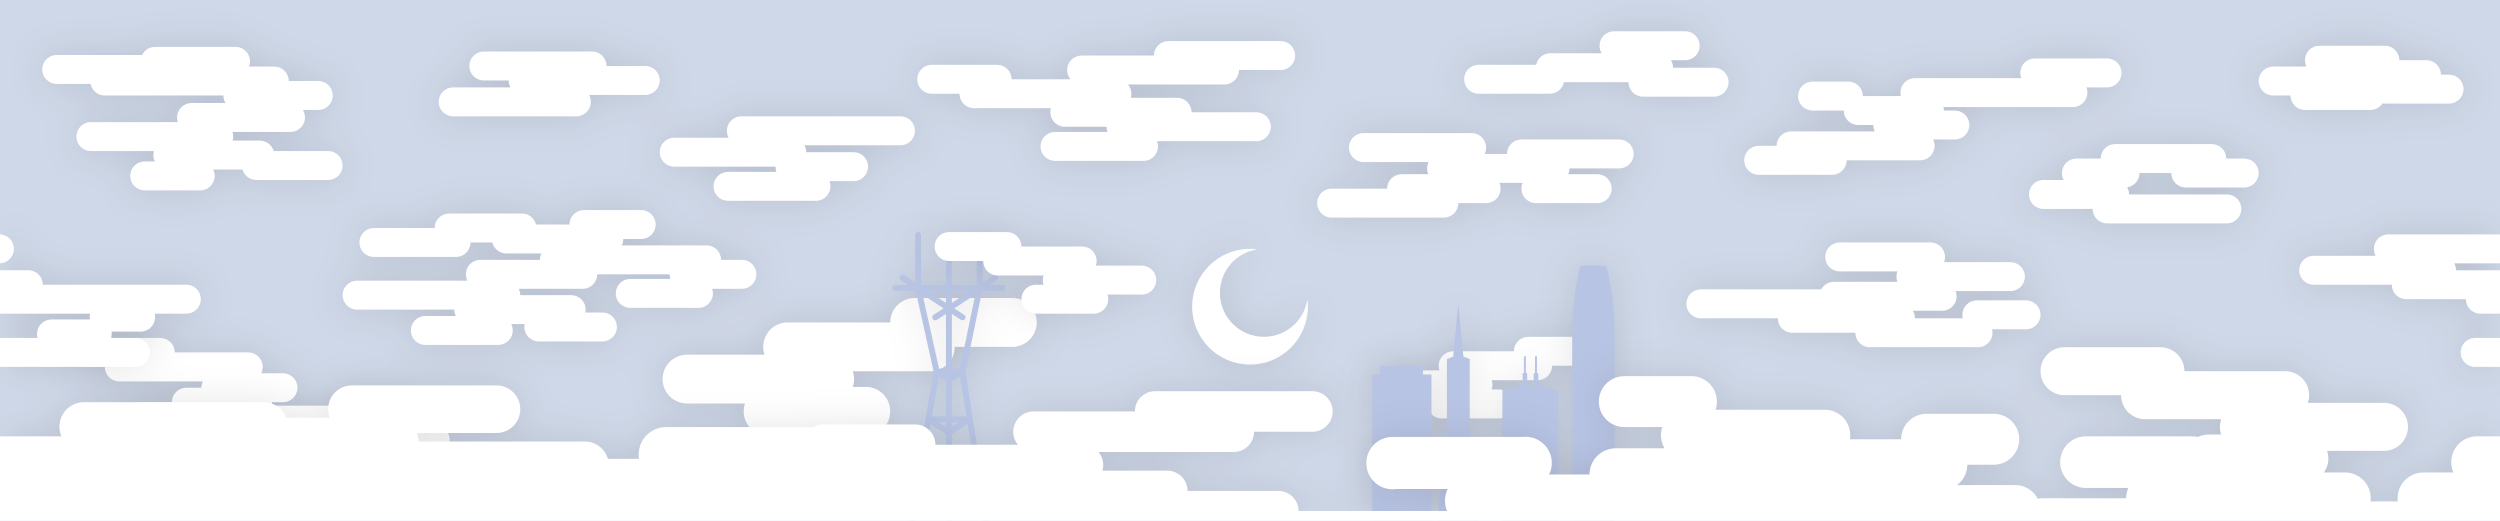
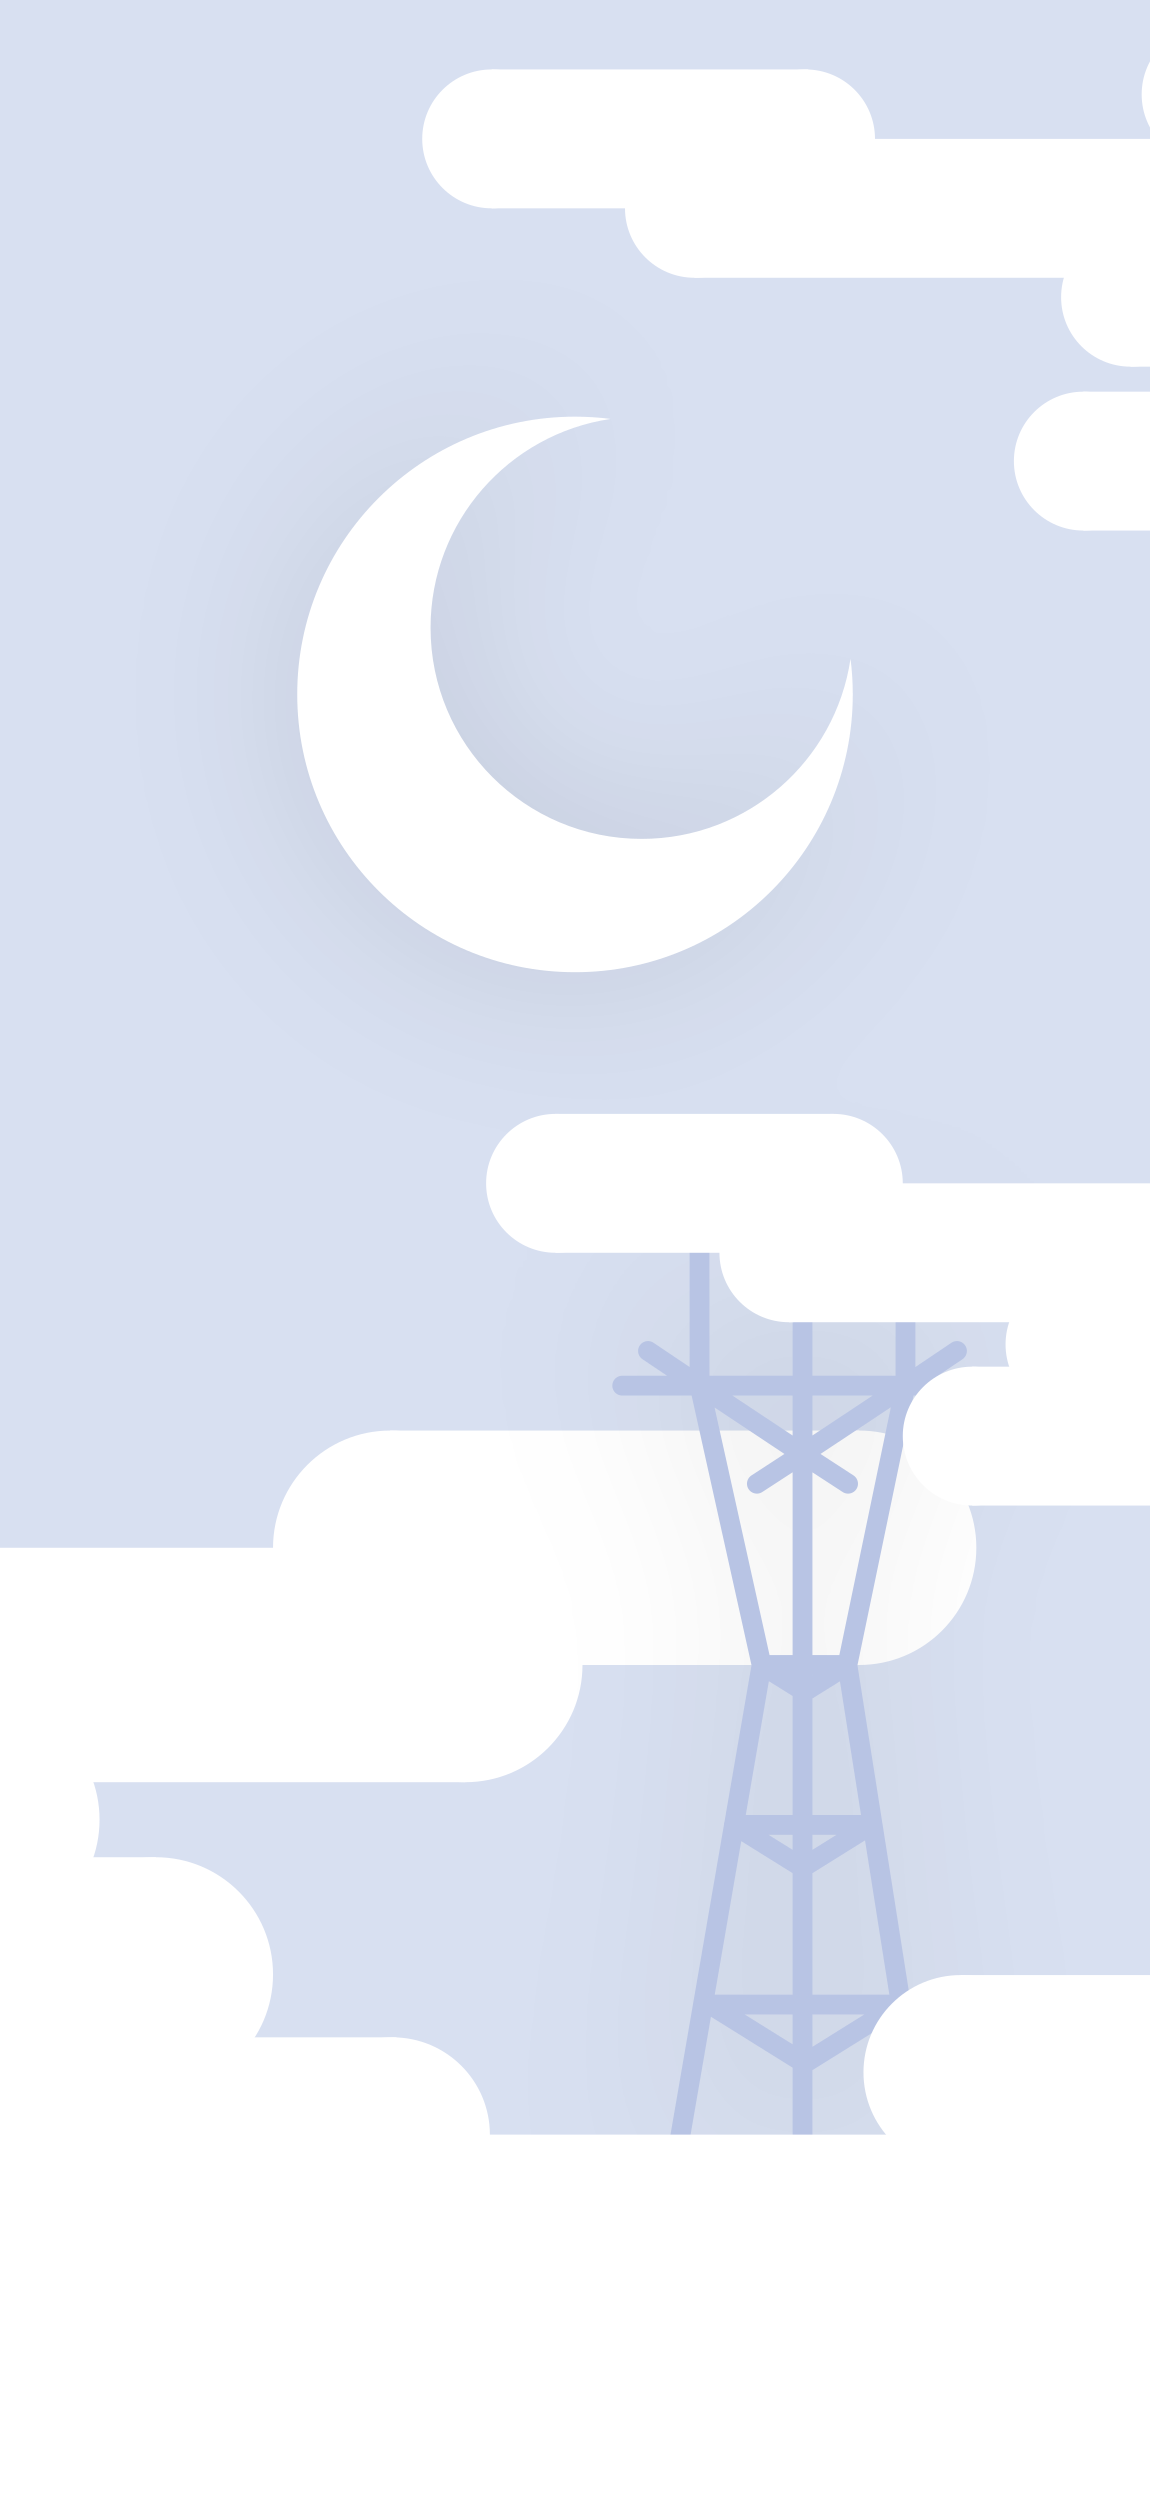
- <svg xmlns="http://www.w3.org/2000/svg" width="4320" height="900" viewBox="0 0 4320 900" fill="none">
+ <svg xmlns="http://www.w3.org/2000/svg" width="414" height="900" viewBox="0 0 414 900" fill="none">
  <g clip-path="url(#clip0)">
-     <rect width="4320" height="900" fill="#CFD8E8" />
+     <rect width="414" height="900" fill="#0057FF" fill-opacity="0.1" />
+     <circle cx="177" cy="50" r="25" fill="white" />
+     <circle cx="290" cy="50" r="25" fill="white" />
+     <circle cx="436" cy="34" r="25" fill="white" />
+     <circle cx="407" cy="107" r="25" fill="white" />
+     <circle cx="390" cy="166" r="25" fill="white" />
+     <circle cx="250" cy="75" r="25" fill="white" />
+     <rect x="407" y="82" width="194" height="50" fill="white" />
+     <rect x="250" y="50" width="247" height="50" fill="white" />
+     <rect x="177" y="25" width="114" height="50" fill="white" />
+     <rect x="390" y="141" width="153" height="50" fill="white" />
+     <circle r="42.199" transform="matrix(-1 0 0 1 56.0922 710.801)" fill="white" />
+     <circle r="42.199" transform="matrix(-1 0 0 1 309.284 557.199)" fill="white" />
+     <circle r="42.199" transform="matrix(-1 0 0 1 -6.36167 655.099)" fill="white" />
+     <circle r="42.199" transform="matrix(-1 0 0 1 140.489 557.199)" fill="white" />
+     <circle r="42.199" transform="matrix(-1 0 0 1 167.496 599.397)" fill="white" />
+     <rect width="168.794" height="84.397" transform="matrix(-1 0 0 1 56.0923 668.603)" fill="white" />
+     <rect width="168.794" height="84.397" transform="matrix(-1 0 0 1 309.284 515)" fill="white" />
+     <rect width="246.44" height="84.397" transform="matrix(-1 0 0 1 167.497 557.198)" fill="white" />
    <g filter="url(#filter0_d)">
-       <path fill-rule="evenodd" clip-rule="evenodd" d="M2912 54C2925.81 54 2937 65.193 2937 79C2937 92.807 2925.81 104 2912 104H2887.36C2889.67 107.788 2891 112.238 2891 117H2962C2975.81 117 2987 128.193 2987 142C2987 155.807 2975.81 167 2962 167H2839C2825.19 167 2814 155.807 2814 142H2702.5C2700.18 153.411 2690.09 162 2678 162H2555C2541.19 162 2530 150.807 2530 137C2530 123.193 2541.19 112 2555 112H2654.5C2656.82 100.589 2666.91 92 2679 92H2767.64C2765.33 88.212 2764 83.761 2764 79C2764 65.193 2775.19 54 2789 54H2912Z" fill="white" />
-       <path fill-rule="evenodd" clip-rule="evenodd" d="M3822 249C3835.81 249 3847 260.193 3847 274H3878C3891.81 274 3903 285.193 3903 299C3903 312.807 3891.81 324 3878 324H3777C3763.19 324 3752 312.807 3752 299H3697C3697 311.522 3687.79 321.895 3675.78 323.716C3677.83 327.344 3679 331.535 3679 336H3848C3861.81 336 3873 347.193 3873 361C3873 374.807 3861.81 386 3848 386H3641C3627.19 386 3616 374.807 3616 361H3531C3517.19 361 3506 349.807 3506 336C3506 322.193 3517.19 311 3531 311H3566.06C3564.11 307.438 3563 303.349 3563 299C3563 285.193 3574.19 274 3588 274H3630C3630 260.193 3641.19 249 3655 249H3822Z" fill="white" />
-       <path fill-rule="evenodd" clip-rule="evenodd" d="M4121 79C4134.81 79 4146 90.193 4146 104H4193C4206.81 104 4218 115.193 4218 129H4232C4245.81 129 4257 140.193 4257 154C4257 167.807 4245.81 179 4232 179H4120C4118.93 179 4117.88 178.933 4116.85 178.803C4112.37 185.551 4104.7 190 4096 190H3983C3969.19 190 3958 178.807 3958 165H3928C3914.19 165 3903 153.807 3903 140C3903 126.193 3914.19 115 3928 115H3985.54C3983.91 111.681 3983 107.947 3983 104C3983 90.193 3994.19 79 4008 79H4121Z" fill="white" />
-       <path fill-rule="evenodd" clip-rule="evenodd" d="M2213 121C2226.81 121 2238 109.807 2238 96C2238 82.193 2226.81 71 2213 71H2019C2005.19 71 1994 82.193 1994 96H1869C1855.19 96 1844 107.193 1844 121C1844 127.086 1846.17 132.664 1849.79 137H1748C1748 123.528 1737.34 112.545 1724 112.02V112H1723H1610C1596.19 112 1585 123.193 1585 137C1585 150.807 1596.19 162 1610 162H1658C1658 175.807 1669.19 187 1683 187H1815.99C1815.35 189.221 1815 191.57 1815 194C1815 207.807 1826.19 219 1840 219H1912C1912 222.173 1912.59 225.207 1913.67 228H1823C1809.19 228 1798 239.193 1798 253C1798 266.807 1809.19 278 1823 278H1976C1989.81 278 2001 266.807 2001 253C2001 249.827 2000.41 246.793 1999.33 244H2171C2184.81 244 2196 232.807 2196 219C2196 205.193 2184.81 194 2171 194H2059C2059 180.193 2047.81 169 2034 169H1954.01C1954.65 166.779 1955 164.43 1955 162C1955 155.914 1952.83 150.336 1949.21 146H2116C2129.81 146 2141 134.807 2141 121H2213Z" fill="white" />
-       <path fill-rule="evenodd" clip-rule="evenodd" d="M2468.54 280H2356C2342.19 280 2331 268.807 2331 255C2331 241.193 2342.19 230 2356 230H2543H2544V230.02C2557.34 230.545 2568 241.528 2568 255C2568 258.947 2567.09 262.681 2565.46 266H2604C2604 252.193 2615.19 241 2629 241H2798C2811.81 241 2823 252.193 2823 266C2823 279.807 2811.81 291 2798 291H2712C2712 294.556 2711.26 297.938 2709.92 301H2760C2773.81 301 2785 312.193 2785 326C2785 339.807 2773.81 351 2760 351H2654C2640.19 351 2629 339.807 2629 326C2629 322.444 2629.74 319.062 2631.08 316H2590.92C2592.26 319.062 2593 322.444 2593 326C2593 339.807 2581.81 351 2568 351H2520C2520 364.807 2508.81 376 2495 376H2301C2287.19 376 2276 364.807 2276 351C2276 337.193 2287.19 326 2301 326H2397C2397 312.193 2408.19 301 2422 301H2468.08C2466.74 297.938 2466 294.556 2466 291C2466 287.053 2466.91 283.319 2468.54 280Z" fill="white" />
-       <path fill-rule="evenodd" clip-rule="evenodd" d="M2741 582H2641C2627.19 582 2616 593.193 2616 607H2511C2497.19 607 2486 618.193 2486 632C2486 634.798 2486.46 637.488 2487.31 640H2408C2394.19 640 2383 651.193 2383 665C2383 678.807 2394.19 690 2408 690H2467.31C2466.46 692.512 2466 695.202 2466 698C2466 711.807 2477.19 723 2491 723H2591C2604.81 723 2616 711.807 2616 698C2616 684.193 2604.81 673 2591 673H2577.69C2578.54 670.488 2579 667.798 2579 665C2579 662.202 2578.54 659.512 2577.69 657H2657C2670.81 657 2682 645.807 2682 632H2741C2754.81 632 2766 620.807 2766 607C2766 593.193 2754.81 582 2741 582Z" fill="white" />
-       <path fill-rule="evenodd" clip-rule="evenodd" d="M1749.28 599.397C1772.59 599.397 1791.48 580.504 1791.48 557.199C1791.48 533.893 1772.59 515 1749.28 515H1580.49H1580.49C1557.18 515 1538.29 533.893 1538.29 557.199L1361.06 557.199C1337.75 557.199 1318.86 576.092 1318.86 599.397C1318.86 604.12 1319.63 608.661 1321.06 612.901H1187.2H1187.2C1163.89 612.901 1145 631.794 1145 655.099C1145 678.405 1163.89 697.298 1187.2 697.298H1287.31C1285.88 701.537 1285.1 706.079 1285.1 710.801C1285.1 734.107 1303.99 753 1327.3 753H1496.09C1519.4 753 1538.29 734.107 1538.29 710.801C1538.29 687.496 1519.4 668.603 1496.09 668.603H1473.63C1475.06 664.363 1475.84 659.822 1475.84 655.099C1475.84 650.377 1475.06 645.835 1473.63 641.596H1607.5C1630.8 641.596 1649.7 622.703 1649.7 599.397L1749.28 599.397Z" fill="white" />
-       <path fill-rule="evenodd" clip-rule="evenodd" d="M432 106C432 92.193 420.807 81 407 81H268C258.14 81 249.613 86.708 245.544 95H98C84.193 95 73 106.193 73 120C73 133.807 84.193 145 98 145H156.5C158.816 156.411 168.905 165 181 165H386C386 169.762 387.331 174.212 389.642 178H331C317.193 178 306 189.193 306 203C306 205.798 306.46 208.488 307.307 211H157C143.193 211 132 222.193 132 236C132 249.807 143.193 261 157 261H265.993C265.347 263.221 265 265.57 265 268C265 271.947 265.915 275.681 267.544 279H250C236.193 279 225 290.193 225 304C225 317.807 236.193 329 250 329H346C359.807 329 371 317.807 371 304C371 300.053 370.085 296.319 368.456 293H418.993C422.021 303.4 431.623 311 443 311H567C580.807 311 592 299.807 592 286C592 272.193 580.807 261 567 261H473.007C469.979 250.6 460.377 243 449 243H402.007C402.653 240.779 403 238.43 403 236C403 233.202 402.54 230.512 401.693 228H502C515.807 228 527 216.807 527 203C527 198.238 525.669 193.788 523.358 190H550C563.807 190 575 178.807 575 165C575 151.193 563.807 140 550 140H499C499 126.193 487.807 115 474 115H430.331C431.409 112.207 432 109.173 432 106Z" fill="white" />
-       <path fill-rule="evenodd" clip-rule="evenodd" d="M1108 363C1121.81 363 1133 374.193 1133 388C1133 401.807 1121.81 413 1108 413H1077C1077 416.947 1076.09 420.681 1074.46 424H1221C1234.81 424 1246 435.193 1246 449H1282C1295.81 449 1307 460.193 1307 474C1307 487.807 1295.81 499 1282 499H1230.69C1231.54 501.512 1232 504.202 1232 507C1232 520.807 1220.81 532 1207 532H1089C1075.19 532 1064 520.807 1064 507C1064 493.193 1075.19 482 1089 482H1158.31C1157.46 479.488 1157 476.798 1157 474H1032C1032 487.807 1020.81 499 1007 499H896.456C898.085 502.319 899 506.053 899 510H987C1000.81 510 1012 521.193 1012 535C1012 536.712 1011.83 538.384 1011.5 540H1041C1054.81 540 1066 551.193 1066 565C1066 578.807 1054.81 590 1041 590H931C917.193 590 906 578.807 906 565C906 563.288 906.172 561.616 906.5 560H883.456C885.085 563.319 886 567.053 886 571C886 584.807 874.807 596 861 596H735C721.193 596 710 584.807 710 571C710 557.193 721.193 546 735 546H787.544C785.915 542.681 785 538.947 785 535H617C603.193 535 592 523.807 592 510C592 496.193 603.193 485 617 485H807.544C805.915 481.681 805 477.947 805 474C805 460.193 816.193 449 830 449H933C933 445.053 933.915 441.319 935.544 438H875C863.261 438 853.412 429.909 850.725 419H813C813 432.807 801.807 444 788 444H646C632.193 444 621 432.807 621 419C621 405.193 632.193 394 646 394H751C751 380.193 762.193 369 776 369H902C913.739 369 923.588 377.091 926.275 388H984C984 374.193 995.193 363 1009 363H1108Z" fill="white" />
-       <path fill-rule="evenodd" clip-rule="evenodd" d="M1048 114C1048 100.193 1036.81 89 1023 89H836C822.193 89 811 100.193 811 114C811 127.807 822.193 139 836 139H879C879 143.349 880.11 147.438 882.063 151H783C769.193 151 758 162.193 758 176C758 189.807 769.193 201 783 201H996C1009.81 201 1021 189.807 1021 176C1021 171.651 1019.89 167.562 1017.94 164H1115C1128.81 164 1140 152.807 1140 139C1140 125.193 1128.81 114 1115 114H1048Z" fill="white" />
-       <path fill-rule="evenodd" clip-rule="evenodd" d="M1556 201C1569.81 201 1581 212.193 1581 226C1581 239.807 1569.81 251 1556 251H1389.94C1391.89 254.562 1393 258.651 1393 263H1475C1488.81 263 1500 274.193 1500 288C1500 301.807 1488.81 313 1475 313H1433.33C1434.41 315.793 1435 318.827 1435 322C1435 335.807 1423.81 347 1410 347H1258C1244.19 347 1233 335.807 1233 322C1233 308.193 1244.19 297 1258 297H1341.67C1340.59 294.207 1340 291.173 1340 288H1165C1151.19 288 1140 276.807 1140 263C1140 249.193 1151.19 238 1165 238H1259.06C1257.11 234.438 1256 230.349 1256 226C1256 212.193 1267.19 201 1281 201H1556Z" fill="white" />
-       <path fill-rule="evenodd" clip-rule="evenodd" d="M3641 101C3654.81 101 3666 112.193 3666 126C3666 139.807 3654.81 151 3641 151H3605.33C3606.41 153.793 3607 156.827 3607 160C3607 173.807 3595.81 185 3582 185H3358.28C3358.75 186.922 3359 188.932 3359 191H3378C3391.81 191 3403 202.193 3403 216C3403 229.807 3391.81 241 3378 241H3340.46C3342.09 244.319 3343 248.053 3343 252C3343 265.807 3331.81 277 3318 277H3191C3191 290.807 3179.81 302 3166 302H3039C3025.19 302 3014 290.807 3014 277C3014 263.193 3025.19 252 3039 252H3070C3070 238.193 3081.19 227 3095 227H3239.54C3237.91 223.681 3237 219.947 3237 216H3211C3197.19 216 3186 204.807 3186 191H3132C3118.19 191 3107 179.807 3107 166C3107 152.193 3118.19 141 3132 141H3194C3207.81 141 3219 152.193 3219 166H3284.72C3284.25 164.078 3284 162.068 3284 160C3284 146.193 3295.19 135 3309 135H3492.67C3491.59 132.207 3491 129.173 3491 126C3491 112.193 3502.19 101 3516 101H3641Z" fill="white" />
-       <path fill-rule="evenodd" clip-rule="evenodd" d="M752 785C765.807 785 777 773.807 777 760C777 746.193 765.807 735 752 735H716.331C717.409 732.207 718 729.173 718 726C718 712.193 706.807 701 693 701H469.275C469.749 699.078 470 697.068 470 695H489C502.807 695 514 683.807 514 670C514 656.193 502.807 645 489 645H451.456C453.085 641.681 454 637.947 454 634C454 620.193 442.807 609 429 609H302C302 595.193 290.807 584 277 584H150C136.193 584 125 595.193 125 609C125 622.807 136.193 634 150 634H181C181 647.807 192.193 659 206 659H350.544C348.915 662.319 348 666.053 348 670H322C308.193 670 297 681.193 297 695H243C229.193 695 218 706.193 218 720C218 733.807 229.193 745 243 745H305C318.807 745 330 733.807 330 720H395.725C395.251 721.922 395 723.932 395 726C395 739.807 406.193 751 420 751H603.669C602.591 753.793 602 756.827 602 760C602 773.807 613.193 785 627 785H752Z" fill="white" />
+       <path fill-rule="evenodd" clip-rule="evenodd" d="M207 350C262.228 350 307 305.228 307 250C307 245.653 306.723 241.371 306.185 237.171C300.782 273.849 269.179 302 231 302C189.026 302 155 267.974 155 226C155 187.821 183.151 156.218 219.829 150.815C215.629 150.277 211.347 150 207 150C151.772 150 107 194.772 107 250C107 305.228 151.772 350 207 350Z" fill="white" />
+       <path d="M288.905 823L288.905 459.25M251.844 498.835L251.816 435M251.844 498.835H325.965M251.844 498.835L288.904 523.441M251.844 498.835H224M251.844 498.835L233.272 486.353M251.844 498.835L288.877 523.441M251.844 498.835L274.176 599.401M325.965 498.835L325.993 435M325.965 498.835L288.904 523.441M325.965 498.835L288.877 523.441M325.965 498.835H353.096M325.965 498.835L344.509 486.353M325.965 498.835L305.06 599.401M288.904 523.441L272.473 534.14M288.877 523.441L305.309 534.14M305.06 599.401L289.618 609.029L274.176 599.401M305.06 599.401H274.176M305.06 599.401L335.265 790.904M274.176 599.401L241.118 790.904M288.904 672.365L313.612 656.959H264.197L288.904 672.365ZM289.618 742.832L323.59 721.649H255.645L289.618 742.832Z" stroke="#B8C4E4" stroke-width="7.132" stroke-linecap="round" stroke-linejoin="round" />
    </g>
-     <g clip-path="url(#clip1)" filter="url(#filter1_d)">
-       <path fill-rule="evenodd" clip-rule="evenodd" d="M2160 630C2215.23 630 2260 585.228 2260 530C2260 525.653 2259.72 521.371 2259.18 517.171C2253.78 553.849 2222.18 582 2184 582C2142.03 582 2108 547.974 2108 506C2108 467.821 2136.15 436.218 2172.83 430.815C2168.63 430.277 2164.35 430 2160 430C2104.77 430 2060 474.772 2060 530C2060 585.228 2104.77 630 2160 630Z" fill="white" />
-       <path d="M1639.7 963L1639.7 440.812M1586.5 497.639L1586.46 406M1586.5 497.639H1692.91M1586.5 497.639L1639.7 532.963M1586.5 497.639H1546.53M1586.5 497.639L1559.84 479.721M1586.5 497.639L1639.66 532.963M1586.5 497.639L1618.56 642.008M1692.91 497.639L1692.95 406M1692.91 497.639L1639.7 532.963M1692.91 497.639L1639.66 532.963M1692.91 497.639H1731.85M1692.91 497.639L1719.53 479.721M1692.91 497.639L1662.9 642.008M1639.7 532.963L1616.11 548.322M1639.66 532.963L1663.25 548.322M1662.9 642.008L1640.73 655.831L1618.56 642.008M1662.9 642.008H1618.56M1662.9 642.008L1706.26 916.925M1618.56 642.008L1571.1 916.925M1639.7 746.753L1675.17 724.637H1604.24L1639.7 746.753ZM1640.73 847.914L1689.5 817.504H1591.96L1640.73 847.914Z" stroke="#B8C4E4" stroke-width="10.239" stroke-linecap="round" stroke-linejoin="round" />
-       <path fill-rule="evenodd" clip-rule="evenodd" d="M2775.53 459H2731.16C2722.38 488.233 2716.72 534.395 2716.72 586.337C2716.72 588.223 2716.73 590.101 2716.74 591.971H2716.72V899.607H2789.97V591.971H2789.94C2789.96 590.101 2789.97 588.223 2789.97 586.337C2789.97 534.395 2784.3 488.233 2775.53 459ZM2528.75 616.175L2539.96 620.662L2539.68 620.662V731.604L2555.58 899.607H2484.34L2500.24 731.6V620.662L2499.95 620.662L2511.16 616.175L2519.96 523.231L2528.75 616.175ZM2652.49 615.635H2655.87V644.934H2658.12V661.837H2664.88V669.725H2681.79V673.106H2693.05V899.607H2650.23H2638.96H2596.14V673.106H2607.41V669.725H2624.32V661.837H2631.08V644.934H2633.33V615.635H2636.71V644.934H2638.96V669.725H2650.23V661.837H2650.23V644.934H2652.49V615.635ZM2385.65 632.538H2458.9V647.187H2473.55V899.607L2458.9 899.607H2385.65L2371 899.607V647.187H2385.65V632.538Z" fill="#B8C4E4" />
-     </g>
-     <g clip-path="url(#clip2)" filter="url(#filter2_d)">
-       <path fill-rule="evenodd" clip-rule="evenodd" d="M1247 766H1447C1474.61 766 1497 788.386 1497 816H1707C1734.61 816 1757 838.386 1757 866C1757 871.596 1756.08 876.977 1754.39 882H1913C1940.61 882 1963 904.386 1963 932C1963 959.614 1940.61 982 1913 982H1794.39C1796.08 987.023 1797 992.404 1797 998C1797 1025.61 1774.61 1048 1747 1048H1547C1519.39 1048 1497 1025.61 1497 998C1497 970.386 1519.39 948 1547 948H1573.61C1571.92 942.977 1571 937.596 1571 932C1571 926.404 1571.92 921.023 1573.61 916H1415C1387.39 916 1365 893.614 1365 866H1247C1219.39 866 1197 843.614 1197 816C1197 788.386 1219.39 766 1247 766Z" fill="white" />
-       <path fill-rule="evenodd" clip-rule="evenodd" d="M2966.82 693.971C2966.82 669.686 2947.13 650 2922.85 650H2806.76C2782.48 650 2762.79 669.686 2762.79 693.971C2762.79 718.255 2782.48 737.941 2806.76 737.941H2872.38C2870.89 742.359 2870.08 747.091 2870.08 752.012C2870.08 776.296 2889.77 795.982 2914.05 795.982H3072.91C3072.54 798.273 3072.35 800.623 3072.35 803.018C3072.35 807.938 3073.16 812.671 3074.65 817.088H2797.97C2773.69 817.088 2754 836.775 2754 861.059C2754 885.343 2773.69 905.029 2797.97 905.029H2819.08C2819.08 929.314 2838.76 949 2863.05 949H3070.59C3094.87 949 3114.56 929.314 3114.56 905.029H3130.39C3134.7 905.029 3138.86 904.409 3142.8 903.253C3150.27 916.889 3164.75 926.135 3181.39 926.135H3482.15C3506.44 926.135 3526.12 906.449 3526.12 882.165C3526.12 857.88 3506.44 838.194 3482.15 838.194H3381.9C3392.58 830.172 3399.49 817.401 3399.49 803.018H3445.22C3469.5 803.018 3489.19 783.331 3489.19 759.047C3489.19 734.763 3469.5 715.076 3445.22 715.076H3329.14C3304.85 715.076 3285.16 734.763 3285.16 759.047H3196.66C3197.03 756.756 3197.22 754.406 3197.22 752.012C3197.22 727.727 3177.54 708.041 3153.25 708.041H2964.52C2966.01 703.623 2966.82 698.891 2966.82 693.971Z" fill="white" />
-       <path fill-rule="evenodd" clip-rule="evenodd" d="M3567.45 600H3733.25C3756.14 600 3774.69 618.557 3774.69 641.449H3948.78C3971.67 641.449 3990.23 660.006 3990.23 682.898C3990.23 687.537 3989.47 691.998 3988.06 696.162H4119.55C4142.44 696.162 4161 714.719 4161 737.611C4161 760.503 4142.44 779.06 4119.55 779.06H4021.22C4022.63 783.224 4023.39 787.685 4023.39 792.324C4023.39 815.215 4004.83 833.773 3981.94 833.773H3816.14C3793.25 833.773 3774.69 815.215 3774.69 792.324C3774.69 769.432 3793.25 750.875 3816.14 750.875H3838.21C3836.8 746.71 3836.04 742.25 3836.04 737.611C3836.04 732.972 3836.8 728.512 3838.21 724.347H3706.72C3683.83 724.347 3665.27 705.79 3665.27 682.898H3567.45C3544.56 682.898 3526 664.341 3526 641.449C3526 618.557 3544.56 600 3567.45 600Z" fill="white" />
-       <path fill-rule="evenodd" clip-rule="evenodd" d="M2501.62 845H2412.99C2410.79 845.328 2408.54 845.499 2406.25 845.499C2381.26 845.499 2361 825.24 2361 800.249C2361 775.342 2381.12 755.135 2406 755.001V755H2406.25H2631.42C2633.01 754.831 2634.63 754.744 2636.26 754.744C2661.25 754.744 2681.51 775.003 2681.51 799.993C2681.51 807.138 2679.86 813.895 2676.91 819.903L2746.67 819.903C2746.67 794.913 2766.93 774.654 2791.92 774.654H3097.81C3122.8 774.654 3143.05 794.913 3143.05 819.903C3143.05 844.894 3122.8 865.152 3097.81 865.152L2942.15 865.152C2942.15 871.588 2940.8 877.709 2938.38 883.252H3029.03C3054.02 883.252 3074.28 903.511 3074.28 928.501C3074.28 953.492 3054.02 973.751 3029.03 973.751H2837.17C2812.18 973.751 2791.92 953.492 2791.92 928.501C2791.92 922.066 2793.26 915.944 2795.69 910.402H2723C2725.42 915.944 2726.76 922.066 2726.76 928.501C2726.76 953.329 2706.77 973.486 2682 973.748V974H2594.63C2594.5 998.876 2574.29 1019 2549.38 1019H2198.25C2173.26 1019 2153 998.741 2153 973.751C2153 948.76 2173.26 928.501 2198.25 928.501L2202.01 928.501C2202.01 904.606 2220.53 885.036 2244 883.368V883H2500.55C2498.2 877.524 2496.9 871.49 2496.9 865.152C2496.9 857.912 2498.6 851.068 2501.62 845Z" fill="white" />
-       <path fill-rule="evenodd" clip-rule="evenodd" d="M2267.81 746.048C2287.15 746.048 2302.83 730.367 2302.83 711.024C2302.83 691.681 2287.15 676 2267.81 676H1996.02C1976.68 676 1961 691.681 1961 711.024L1785.87 711.024H1785.87C1766.53 711.024 1750.85 726.705 1750.85 746.048C1750.85 754.575 1753.9 762.39 1758.96 768.464L1616.36 768.464C1616.36 749.59 1601.43 734.203 1582.73 733.467V733.44H1581.33H1423.02H1423.02C1403.68 733.44 1388 749.121 1388 768.464C1388 787.807 1403.68 803.488 1423.02 803.488H1423.02L1490.27 803.488C1490.27 822.831 1505.95 838.512 1525.29 838.512H1525.29H1711.61C1710.71 841.624 1710.22 844.915 1710.22 848.319C1710.22 867.662 1725.9 883.343 1745.25 883.343H1745.25L1846.12 883.343C1846.12 887.788 1846.94 892.039 1848.45 895.952H1721.43C1721.43 895.952 1721.43 895.952 1721.43 895.952C1702.09 895.952 1686.41 911.633 1686.41 930.976C1686.41 950.319 1702.09 966 1721.43 966C1721.43 966 1721.43 966 1721.43 966H1935.78C1955.12 966 1970.8 950.319 1970.8 930.976C1970.8 926.531 1969.97 922.279 1968.46 918.367H2208.97C2228.31 918.367 2243.99 902.686 2243.99 883.343C2243.99 864 2228.31 848.319 2208.97 848.319L2052.06 848.319C2052.06 828.976 2036.38 813.295 2017.03 813.295H1904.97C1905.87 810.183 1906.36 806.892 1906.36 803.488C1906.36 794.961 1903.31 787.146 1898.25 781.072H2131.91C2151.26 781.072 2166.94 765.392 2166.94 746.048L2267.81 746.048Z" fill="white" />
-       <path fill-rule="evenodd" clip-rule="evenodd" d="M1640 401H1740C1753.81 401 1765 412.193 1765 426H1870C1883.81 426 1895 437.193 1895 451C1895 453.798 1894.54 456.488 1893.69 459H1973C1986.81 459 1998 470.193 1998 484C1998 497.807 1986.81 509 1973 509H1913.69C1914.54 511.512 1915 514.202 1915 517C1915 530.807 1903.81 542 1890 542H1790C1776.19 542 1765 530.807 1765 517C1765 503.193 1776.19 492 1790 492H1803.31C1802.46 489.488 1802 486.798 1802 484C1802 481.202 1802.46 478.512 1803.31 476H1724C1710.19 476 1699 464.807 1699 451H1640C1626.19 451 1615 439.807 1615 426C1615 412.193 1626.19 401 1640 401Z" fill="white" />
-       <path fill-rule="evenodd" clip-rule="evenodd" d="M4320 919.839V1009H3659.76C3635.13 1009 3615.17 989.041 3615.17 964.42C3615.17 959.43 3615.99 954.633 3617.51 950.154H3529.58C3504.96 950.154 3485 930.195 3485 905.573C3485 880.952 3504.96 860.993 3529.58 860.993L3674.02 860.993C3674.02 854.653 3675.34 848.622 3677.73 843.161H3604.48C3579.85 843.161 3559.9 823.202 3559.9 798.58C3559.9 773.959 3579.85 754 3604.48 754H3788.15C3812.77 754 3832.73 773.959 3832.73 798.58C3832.73 804.921 3831.4 810.952 3829.02 816.413H4052.06C4076.68 816.413 4096.64 836.372 4096.64 860.993C4096.64 865.982 4095.82 870.78 4094.31 875.259H4145.34C4143.83 870.78 4143.01 865.982 4143.01 860.993C4143.01 836.372 4162.97 816.413 4187.59 816.413H4239.44C4237.06 810.952 4235.73 804.921 4235.73 798.58C4235.73 773.959 4255.69 754 4280.31 754H4320V905.573H4253.02C4254.53 910.052 4255.35 914.85 4255.35 919.839H4320Z" fill="white" />
-       <path fill-rule="evenodd" clip-rule="evenodd" d="M1532.8 785.263C1532.8 759.16 1511.64 738 1485.53 738H1150.91C1124.81 738 1103.65 759.16 1103.65 785.263C1103.65 787.837 1103.86 790.363 1104.25 792.825H939.175C915.647 792.825 896.134 810.018 892.514 832.526H782.263C756.16 832.526 735 853.686 735 879.788C735 905.891 756.16 927.051 782.263 927.051H897.703C894.011 933.785 891.912 941.516 891.912 949.737C891.912 975.84 913.073 997 939.175 997H1190.61C1214.14 997 1233.65 979.807 1237.27 957.299H1364.54C1390.64 957.299 1411.8 936.139 1411.8 910.036C1411.8 883.934 1390.64 862.774 1364.54 862.774H1268.01C1271.7 856.04 1273.8 848.309 1273.8 840.088C1273.8 837.514 1273.59 834.988 1273.19 832.526H1485.53C1511.64 832.526 1532.8 811.365 1532.8 785.263Z" fill="white" />
-       <path fill-rule="evenodd" clip-rule="evenodd" d="M368.096 906C345.399 906 327 887.601 327 864.904C327 842.207 345.399 823.808 368.096 823.808H641.076C637.866 817.953 636.041 811.231 636.041 804.082H501.247C478.55 804.082 460.151 785.683 460.151 762.986C460.151 740.29 478.55 721.89 501.247 721.89H569.744C567.972 717.3 567 712.311 567 707.096C567 684.399 585.399 666 608.096 666H857.959C880.656 666 899.055 684.399 899.055 707.096C899.055 729.793 880.656 748.192 857.959 748.192H720.421C722.193 752.782 723.165 757.771 723.165 762.986H1010.84C1033.53 762.986 1051.93 781.386 1051.93 804.082C1051.93 826.779 1033.53 845.178 1010.84 845.178H856.212C859.422 851.033 861.247 857.756 861.247 864.904C861.247 887.601 842.847 906 820.151 906H368.096Z" fill="white" />
-       <path fill-rule="evenodd" clip-rule="evenodd" d="M0 992.253V806.978H268.147C265.383 801.346 263.831 795.011 263.831 788.315C263.831 785.409 264.123 782.572 264.68 779.831H145.067C121.642 779.831 102.652 760.841 102.652 737.416C102.652 713.99 121.642 695 145.067 695H455.551C478.976 695 497.966 713.99 497.966 737.416C497.966 740.321 497.674 743.158 497.118 745.899H616.73C640.156 745.899 659.146 764.889 659.146 788.315C659.146 811.74 640.156 830.73 616.73 830.73H507.223C509.987 836.362 511.539 842.696 511.539 849.393C511.539 852.298 511.247 855.135 510.691 857.876H727.011C750.437 857.876 769.427 876.867 769.427 900.292C769.427 923.718 750.437 942.708 727.011 942.708H530.214C531.311 946.476 531.899 950.462 531.899 954.584C531.899 978.01 512.909 997 489.483 997H19.517C12.479 997 5.842 995.286 0 992.253Z" fill="white" />
-       <path fill-rule="evenodd" clip-rule="evenodd" d="M0 1009H110.105C134.726 1009 154.685 989.041 154.685 964.42C154.685 939.798 134.726 919.839 110.105 919.839L0 919.839V1009ZM0 905.573V754H347.273C371.894 754 391.853 773.959 391.853 798.58C391.853 823.202 371.894 843.161 347.273 843.161H93.913C96.299 848.622 97.622 854.653 97.622 860.993C97.622 885.614 77.663 905.573 53.042 905.573H0Z" fill="white" />
-       <path fill-rule="evenodd" clip-rule="evenodd" d="M4320 806.978V992.253C4306.4 985.19 4297.1 970.972 4297.1 954.584C4297.1 953.442 4297.15 952.31 4297.23 951.191H4088.42C4064.99 951.191 4046 932.201 4046 908.775C4046 885.35 4064.99 866.36 4088.42 866.36H4280.27C4278 861.164 4276.74 855.426 4276.74 849.393C4276.74 825.968 4295.73 806.978 4319.16 806.978H4320Z" fill="white" />
-       <path fill-rule="evenodd" clip-rule="evenodd" d="M0 584H64.993C64.347 581.779 64 579.43 64 577C64 563.193 75.193 552 89 552H155.318C155.109 550.697 155 549.361 155 548C155 545.932 155.251 543.922 155.725 542H0V467H49C62.807 467 74 478.193 74 492H322C335.807 492 347 503.193 347 517C347 530.807 335.807 542 322 542H267.275C267.749 543.922 268 545.932 268 548C268 561.807 256.807 573 243 573H192.682C192.891 574.302 193 575.638 193 577C193 579.43 192.653 581.779 192.007 584H234C247.807 584 259 595.193 259 609C259 622.807 247.807 634 234 634H0V584ZM0 454.98V405.02C13.344 405.544 24 416.528 24 430C24 443.472 13.344 454.455 0 454.98Z" fill="white" />
-       <path fill-rule="evenodd" clip-rule="evenodd" d="M4320 454.98C4319.67 454.994 4319.33 455 4319 455H4240.94C4242.89 458.562 4244 462.651 4244 467H4320V542H4286C4272.19 542 4261 530.807 4261 517H4158C4144.19 517 4133 505.807 4133 492H3998C3984.19 492 3973 480.807 3973 467C3973 453.193 3984.19 442 3998 442H4105.06C4103.11 438.438 4102 434.349 4102 430C4102 416.193 4113.19 405 4127 405H4319C4319.33 405 4319.67 405.006 4320 405.02V454.98ZM4320 584V634H4277C4263.19 634 4252 622.807 4252 609C4252 595.193 4263.19 584 4277 584H4320Z" fill="white" />
-       <path fill-rule="evenodd" clip-rule="evenodd" d="M3361 444C3361 430.193 3349.81 419 3336 419H3179C3165.19 419 3154 430.193 3154 444C3154 457.807 3165.19 469 3179 469H3278.67C3277.59 471.793 3277 474.827 3277 478C3277 481.173 3277.59 484.207 3278.67 487H3169C3159.54 487 3151.31 492.253 3147.06 500H2939C2925.19 500 2914 511.193 2914 525C2914 538.807 2925.19 550 2939 550H3072C3072 563.807 3083.19 575 3097 575H3206C3206 588.807 3217.19 600 3231 600H3418C3431.81 600 3443 588.807 3443 575C3443 572.932 3442.75 570.922 3442.28 569H3501C3514.81 569 3526 557.807 3526 544C3526 530.193 3514.81 519 3501 519H3416C3402.19 519 3391 530.193 3391 544C3391 546.068 3391.25 548.078 3391.72 550H3309C3309 545.238 3307.67 540.788 3305.36 537H3356C3369.81 537 3381 525.807 3381 512C3381 508.827 3380.41 505.793 3379.33 503H3474C3487.81 503 3499 491.807 3499 478C3499 464.193 3487.81 453 3474 453H3359.33C3360.41 450.207 3361 447.173 3361 444Z" fill="white" />
-     </g>
+     <circle cx="-16.976" cy="768.464" r="35.024" fill="white" />
+     <circle cx="141.333" cy="768.464" r="35.024" fill="white" />
+     <circle cx="345.875" cy="746.048" r="35.024" fill="white" />
+     <circle cx="305.246" cy="848.319" r="35.024" fill="white" />
+     <circle cx="441.14" cy="883.343" r="35.024" fill="white" />
+     <circle cx="281.43" cy="930.976" r="35.024" fill="white" />
+     <circle cx="85.295" cy="803.488" r="35.024" fill="white" />
+     <circle cx="431.333" cy="803.488" r="35.024" fill="white" />
+     <rect x="305.246" y="813.295" width="271.787" height="70.048" fill="white" />
+     <rect x="85.295" y="768.464" width="346.039" height="70.048" fill="white" />
+     <rect x="345.875" y="711.024" width="346.039" height="70.048" fill="white" />
+     <rect x="-16.976" y="733.44" width="159.71" height="70.048" fill="white" />
+     <rect x="281.43" y="895.952" width="214.348" height="70.048" fill="white" />
+     <circle cx="350" cy="517" r="25" fill="white" />
+     <circle cx="200" cy="426" r="25" fill="white" />
+     <circle cx="387" cy="484" r="25" fill="white" />
+     <circle cx="300" cy="426" r="25" fill="white" />
+     <circle cx="430" cy="451" r="25" fill="white" />
+     <circle cx="284" cy="451" r="25" fill="white" />
+     <rect x="350" y="492" width="100" height="50" fill="white" />
+     <rect x="200" y="401" width="100" height="50" fill="white" />
+     <rect x="387" y="459" width="146" height="50" fill="white" />
+     <rect x="284" y="426" width="146" height="50" fill="white" />
+     <circle cx="181" cy="932" r="50" fill="white" />
+     <circle cx="7" cy="816" r="50" fill="white" />
+     <circle cx="267" cy="866" r="50" fill="white" />
+     <circle cx="-25" cy="866" r="50" fill="white" />
+     <rect x="-193" y="766" width="200" height="100" fill="white" />
+     <rect x="181" y="882" width="292" height="100" fill="white" />
+     <rect x="-25" y="816" width="292" height="100" fill="white" />
  </g>
  <defs>
-     <filter id="filter0_d" x="-64" y="-64" width="4448" height="1028" filterUnits="userSpaceOnUse" color-interpolation-filters="sRGB">
-       <feFlood flood-opacity="0" result="BackgroundImageFix" />
-       <feColorMatrix in="SourceAlpha" type="matrix" values="0 0 0 0 0 0 0 0 0 0 0 0 0 0 0 0 0 0 127 0" />
-       <feOffset />
-       <feGaussianBlur stdDeviation="32" />
-       <feColorMatrix type="matrix" values="0 0 0 0 0 0 0 0 0 0 0 0 0 0 0 0 0 0 0.1 0" />
-       <feBlend mode="normal" in2="BackgroundImageFix" result="effect1_dropShadow" />
-       <feBlend mode="normal" in="SourceGraphic" in2="effect1_dropShadow" result="shape" />
-     </filter>
-     <filter id="filter1_d" x="1376" y="-64" width="1568" height="1028" filterUnits="userSpaceOnUse" color-interpolation-filters="sRGB">
-       <feFlood flood-opacity="0" result="BackgroundImageFix" />
-       <feColorMatrix in="SourceAlpha" type="matrix" values="0 0 0 0 0 0 0 0 0 0 0 0 0 0 0 0 0 0 127 0" />
-       <feOffset />
-       <feGaussianBlur stdDeviation="32" />
-       <feColorMatrix type="matrix" values="0 0 0 0 0 0 0 0 0 0 0 0 0 0 0 0 0 0 0.1 0" />
-       <feBlend mode="normal" in2="BackgroundImageFix" result="effect1_dropShadow" />
-       <feBlend mode="normal" in="SourceGraphic" in2="effect1_dropShadow" result="shape" />
-     </filter>
-     <filter id="filter2_d" x="-64" y="-64" width="4448" height="1028" filterUnits="userSpaceOnUse" color-interpolation-filters="sRGB">
+     <filter id="filter0_d" x="43" y="86" width="377.662" height="804.566" filterUnits="userSpaceOnUse" color-interpolation-filters="sRGB">
      <feFlood flood-opacity="0" result="BackgroundImageFix" />
      <feColorMatrix in="SourceAlpha" type="matrix" values="0 0 0 0 0 0 0 0 0 0 0 0 0 0 0 0 0 0 127 0" />
      <feOffset />
      <feGaussianBlur stdDeviation="32" />
      <feColorMatrix type="matrix" values="0 0 0 0 0 0 0 0 0 0 0 0 0 0 0 0 0 0 0.1 0" />
      <feBlend mode="normal" in2="BackgroundImageFix" result="effect1_dropShadow" />
      <feBlend mode="normal" in="SourceGraphic" in2="effect1_dropShadow" result="shape" />
    </filter>
    <clipPath id="clip0">
-       <rect width="4320" height="900" fill="white" />
-     </clipPath>
-     <clipPath id="clip1">
-       <rect width="1440" height="900" fill="white" transform="translate(1440)" />
-     </clipPath>
-     <clipPath id="clip2">
-       <rect width="4320" height="900" fill="white" />
+       <rect width="414" height="900" fill="white" />
    </clipPath>
  </defs>
</svg>
